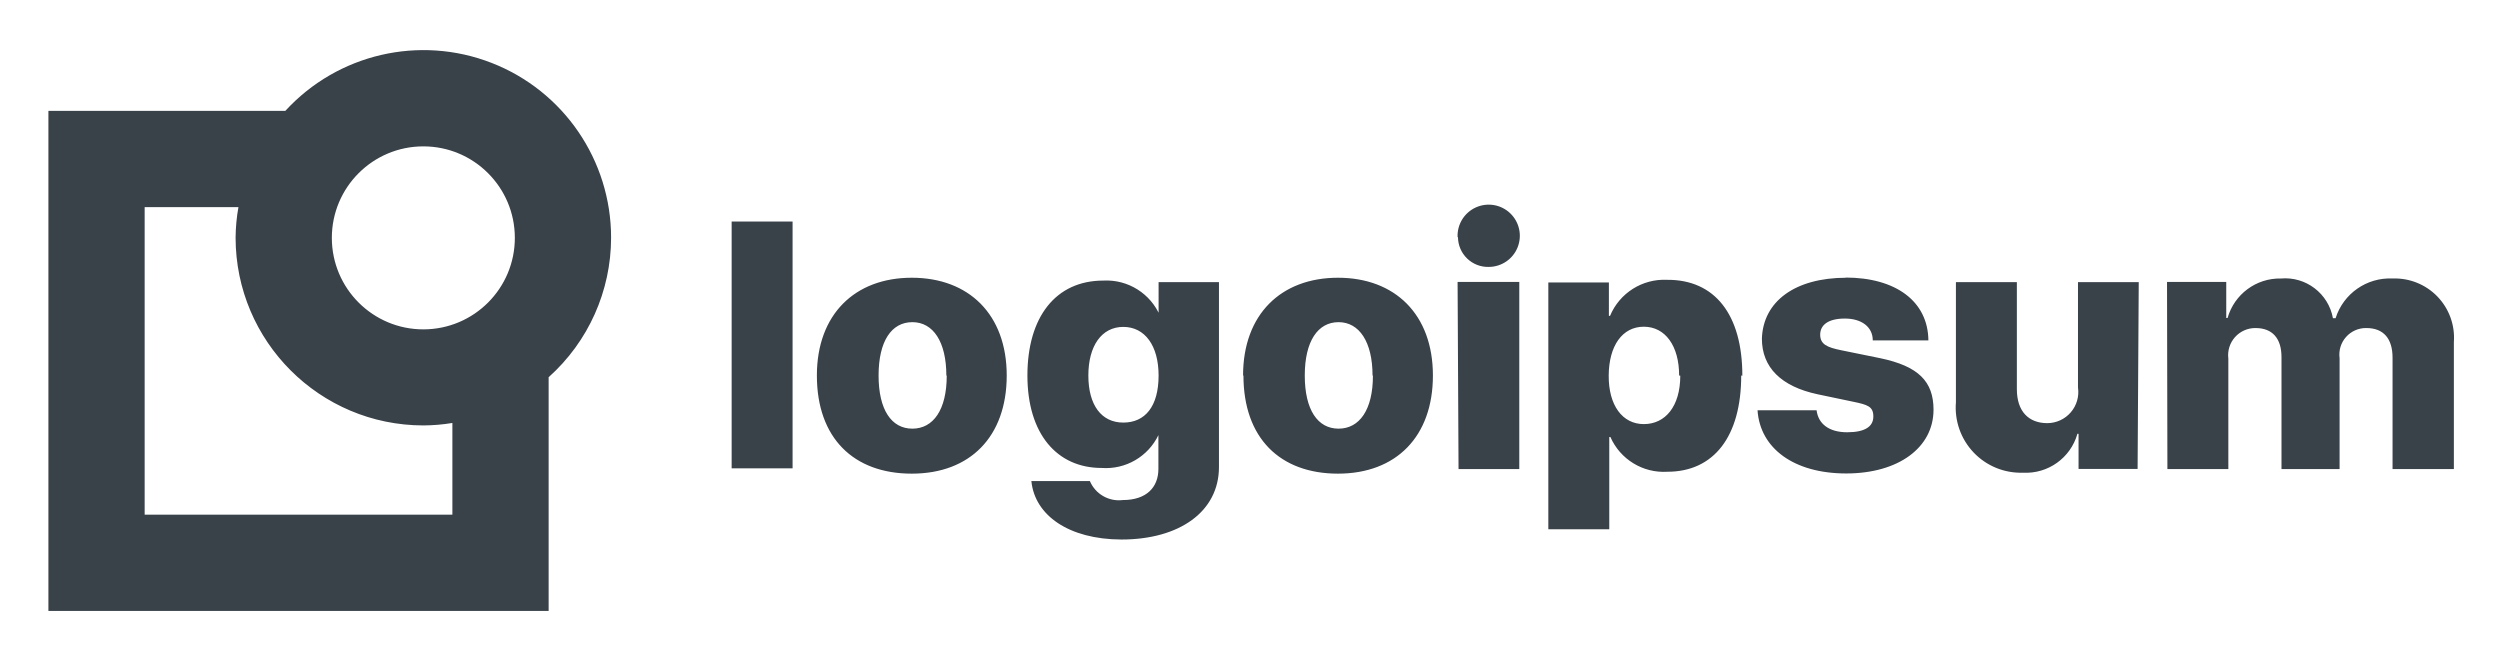
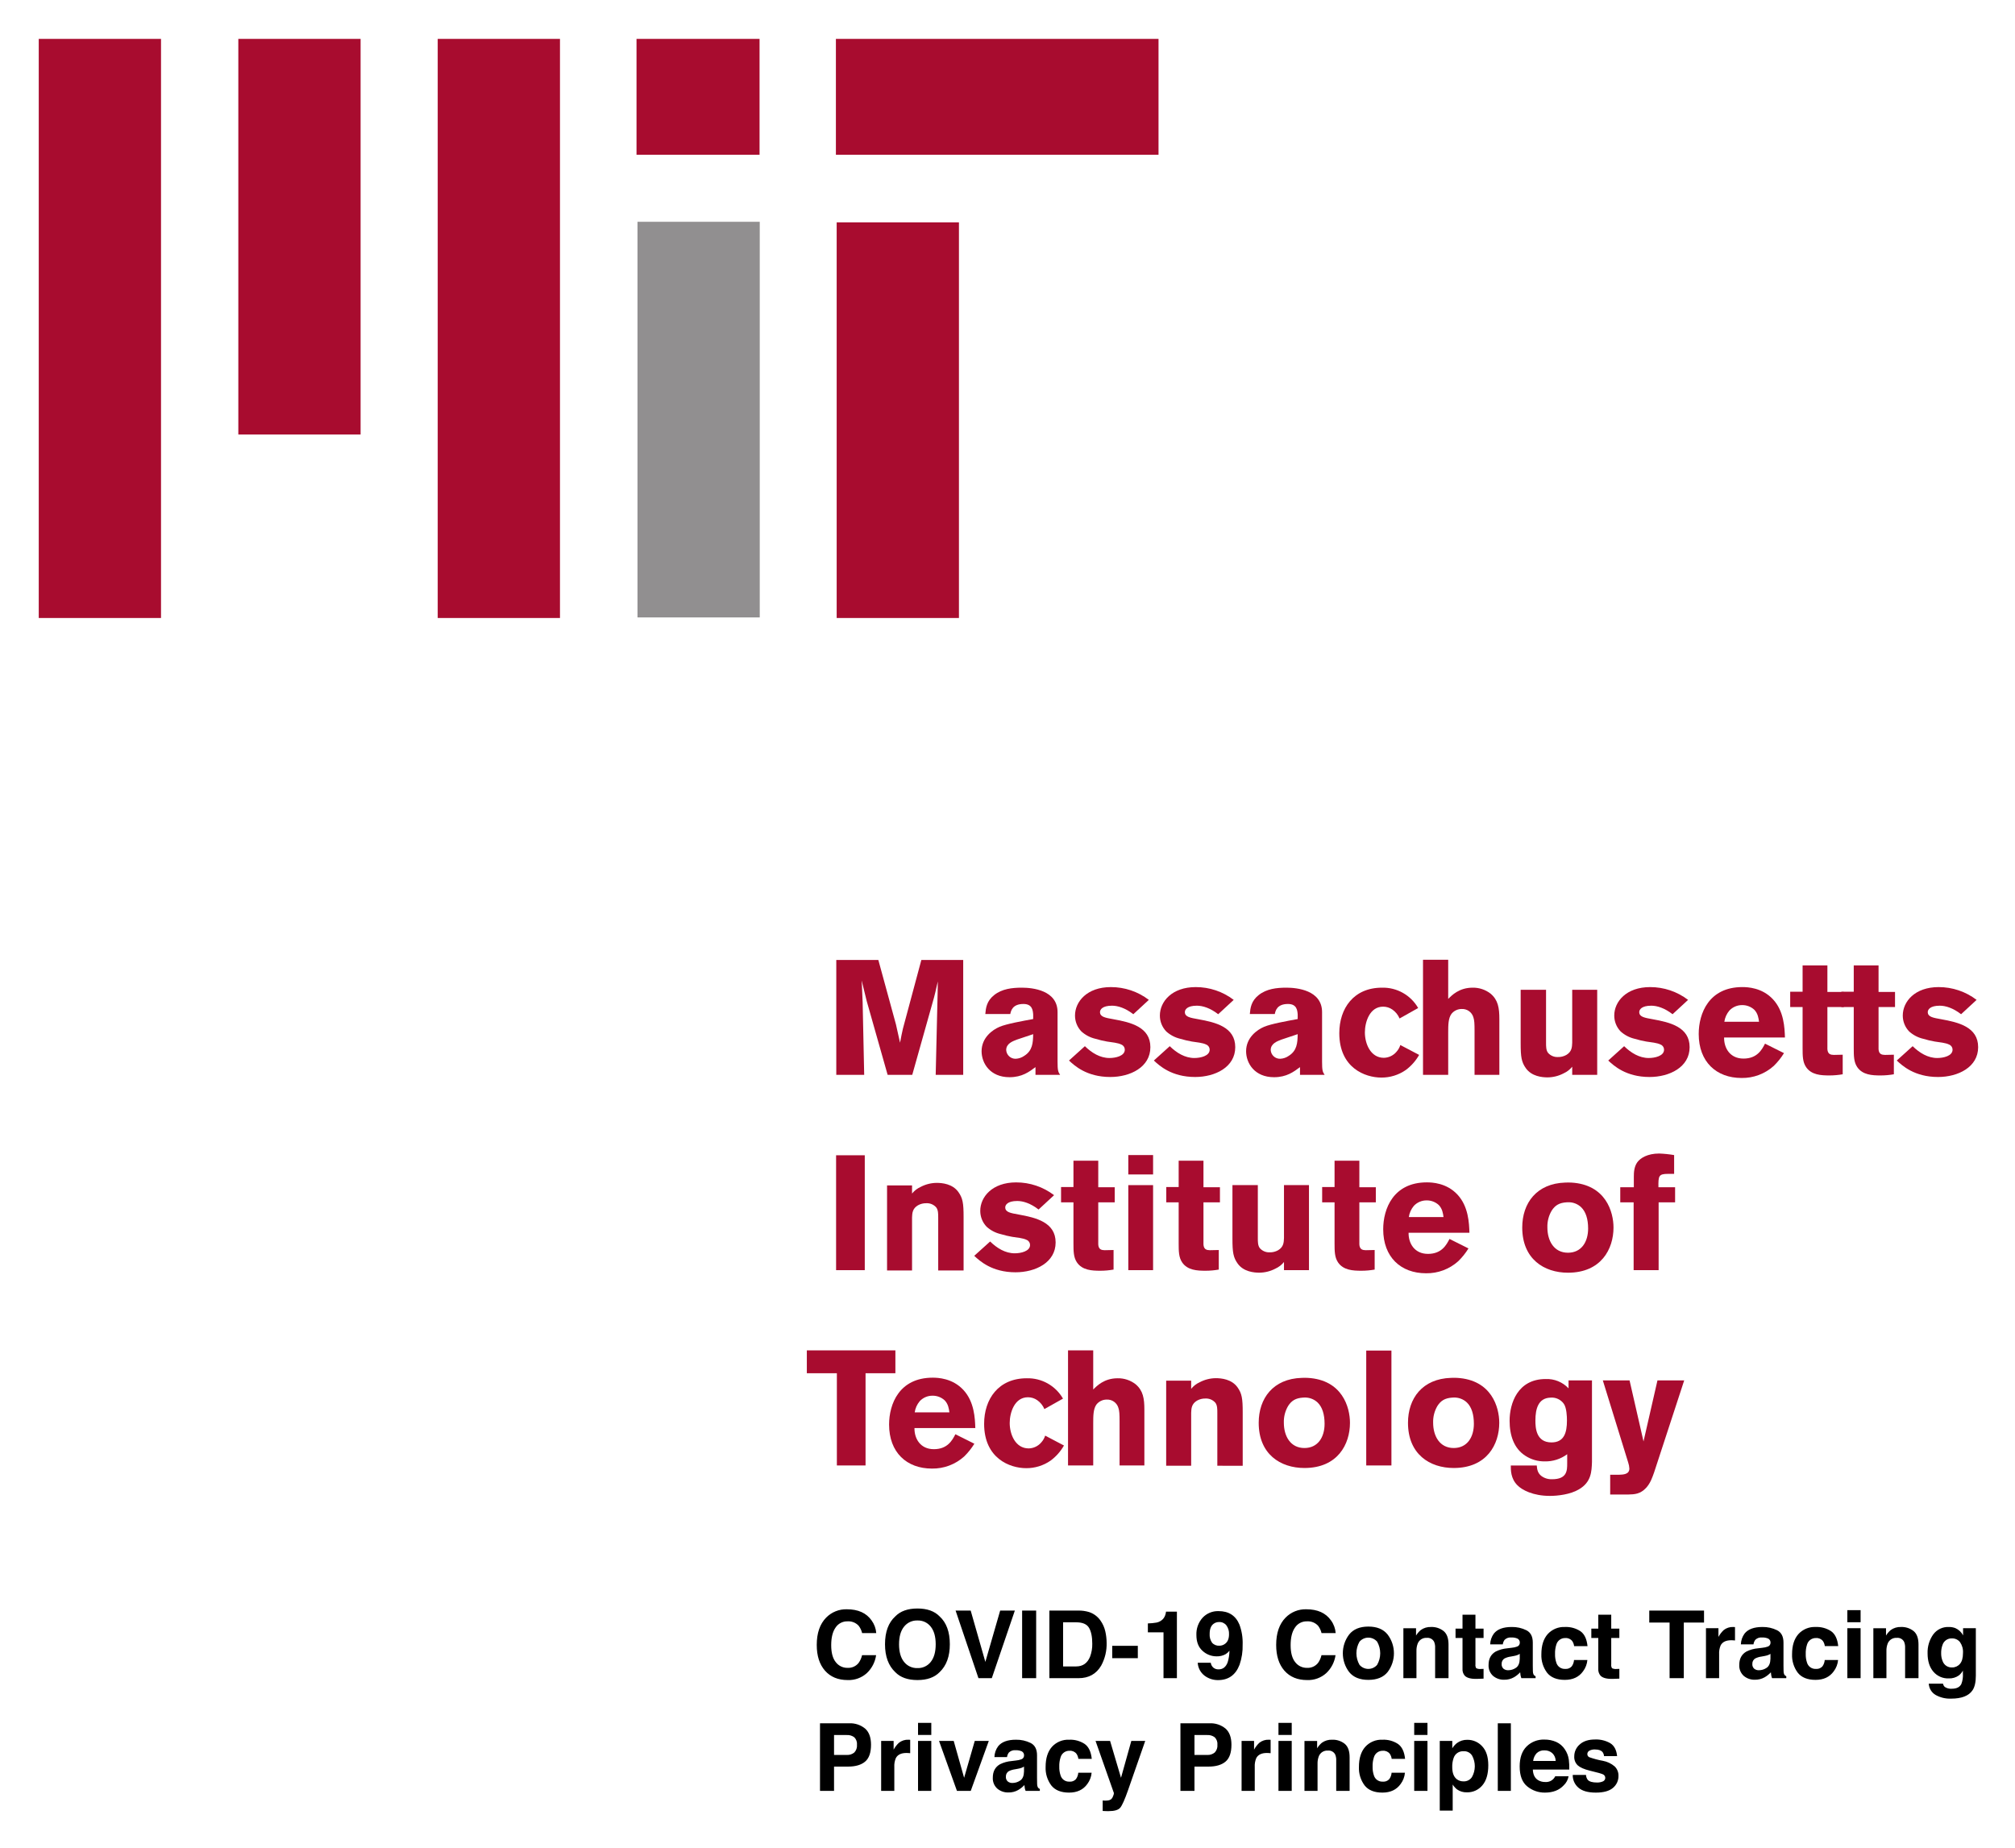
- <svg xmlns="http://www.w3.org/2000/svg" role="img" viewBox="22.97 32.59 131.69 34.69">
-   <path fill="#394149" d="M61.51 44.26h3.21v13h-3.21zM66 52.37c0-3.22 2-5.15 5-5.15s5 1.93 5 5.15-1.93 5.17-5 5.17-5-1.88-5-5.17zm6.82 0c0-1.77-.69-2.81-1.79-2.81s-1.78 1-1.78 2.81.68 2.8 1.78 2.8 1.81-.99 1.81-2.79zm4.46 5.56h3.1a1.66 1.66 0 0 0 1.74 1c1.23 0 1.87-.66 1.87-1.64v-1.8H84a3.07 3.07 0 0 1-3 1.75c-2.35 0-3.91-1.79-3.91-4.87s1.49-5 4-5a3.07 3.07 0 0 1 3 1.89H84v-1.81h3.18v9.74c0 2.35-2.08 3.82-5.14 3.82-2.78-.01-4.56-1.28-4.74-3.07zM84 52.37c0-1.57-.72-2.56-1.86-2.56s-1.84 1-1.84 2.56.69 2.48 1.84 2.48S84 54 84 52.37zm4.45 0c0-3.22 2-5.15 5-5.15s5 1.93 5 5.15-1.94 5.17-5 5.17-4.98-1.88-4.98-5.17zm6.82 0c0-1.77-.7-2.81-1.79-2.81s-1.78 1-1.78 2.81.68 2.8 1.78 2.8 1.81-.99 1.81-2.79zm4.48-7.29a1.64 1.64 0 1 1 1.64 1.57 1.58 1.58 0 0 1-1.62-1.56zm0 2.36H103v9.86h-3.2zm14.94 4.93c0 3.21-1.44 5.07-3.89 5.07a3.07 3.07 0 0 1-3-1.83h-.06v4.86h-3.21v-13h3.19v1.76h.06a3.09 3.09 0 0 1 3-1.9c2.52-.02 3.97 1.83 3.97 5.05zm-3.27 0c0-1.56-.73-2.57-1.86-2.57s-1.84 1-1.85 2.57.72 2.56 1.85 2.56 1.92-.93 1.92-2.55zm8.75-5.16c2.69 0 4.36 1.27 4.38 3.31h-2.93c0-.71-.59-1.15-1.47-1.15s-1.3.34-1.3.85.37.67 1.11.82l2.06.42c2 .42 2.8 1.22 2.8 2.71 0 2-1.85 3.36-4.6 3.36s-4.54-1.32-4.67-3.33h3.11c.09.73.67 1.16 1.61 1.16s1.38-.3 1.38-.83-.3-.62-1.07-.78l-1.86-.39c-1.93-.41-2.94-1.42-2.94-2.93.06-1.96 1.74-3.21 4.45-3.21zm15.4 10.08h-3.11v-1.85h-.06a2.82 2.82 0 0 1-2.87 2.05 3.43 3.43 0 0 1-3.53-3.71v-6.33h3.21v5.64c0 1.16.61 1.79 1.61 1.79a1.64 1.64 0 0 0 1.61-1.88v-5.55h3.2zm1.55-9.85h3.12v1.9h.07a2.86 2.86 0 0 1 2.81-2.08 2.56 2.56 0 0 1 2.74 2.09h.14a3 3 0 0 1 3-2.09 3.12 3.12 0 0 1 3.23 3.35v6.69H149v-5.87c0-1-.47-1.56-1.38-1.56a1.4 1.4 0 0 0-1.41 1.59v5.84h-3.06v-5.9c0-1-.49-1.53-1.37-1.53a1.43 1.43 0 0 0-1.43 1.61v5.82h-3.21zm-81.96-2.33A9.88 9.88 0 0 0 38 38.43H25.52v26.34h26.35V52.46a9.87 9.87 0 0 0 3.29-7.35zm-5.07 0a4.82 4.82 0 1 1-4.82-4.81 4.82 4.82 0 0 1 4.82 4.81zM46.8 59.7H30.59V43.5h4.94a9.55 9.55 0 0 0-.15 1.61A9.9 9.9 0 0 0 45.27 55a9.67 9.67 0 0 0 1.53-.13z" />
+ <svg xmlns="http://www.w3.org/2000/svg" role="img" viewBox="-20.42 -20.42 1061.84 973.84">
+   <defs>
+     <style>.cls-1{fill:#a80c2f}</style>
+   </defs>
+   <g id="g3072">
+     <path id="path2882" d="M0 .074v305.201h64.43V.074z" class="cls-1" />
+     <path id="path2888" d="M105.171.074v208.505h64.43V.074z" class="cls-1" />
+     <g id="use2886">
+       <path id="path2882-2" d="M210.241.074v305.201h64.43V.074z" class="cls-1" data-name="path2882" />
+     </g>
+     <path id="path2982" d="M315.003.074v61.061h64.839V.074z" class="cls-1" />
+     <path id="path2486" fill="#918f90" d="M315.514 96.464v208.505h64.43V96.464z" />
+     <path id="path2416" d="M420.073.074v61.061h170.01V.074z" class="cls-1" />
+     <g id="use2984">
+       <path id="path2888-2" d="M420.481 96.77v208.505h64.43V96.77z" class="cls-1" data-name="path2888" />
+     </g>
+   </g>
+   <g id="g3036">
+     <path id="M" d="M420.277 485.495v60.55h14.704l-.817-38.188c-.257-5.755-.253-6.735-.511-11.538l2.655 10.823 11.028 38.903h12.968l11.436-40.639c.686-2.577.76-3.006 1.532-6.433l.511-2.144-.102 6.024-1.021 43.192h14.499v-60.55h-22.055l-9.7 36.146c-.686 2.83-.674 3.251-1.532 7.454l-2.144-9.598-9.292-34.002h-22.157z" class="cls-1" />
+     <path id="a" d="M518.094 500.094c-5.228 0-10.477.62-14.594 3.875-4.031 3.178-4.43 6.912-4.688 10h13.156c.347-1.63 1.101-5.281 6.938-5.281 4.717 0 4.949 3.442 5.125 5.5v2.437c-5.575 1.029-14.085 2.546-17.687 4.094-3.692 1.54-9.5 5.67-9.5 12.875 0 6.261 4.422 13.688 14.719 13.687 6.6 0 10.347-2.821 13.688-5.313v4.062h12.969C537.189 544.487 536.875 543.799 536.875 539v-26.031c0-11.575-13.288-12.875-18.781-12.875zm5.937 24.5c-.086 4.632-.345 8.693-4.719 11.438a8.433 8.433 0 0 1-4.469 1.531 4.883 4.883 0 0 1-5.031-4.594c0-3.431 3.399-4.638 5.625-5.5l8.594-2.875z" class="cls-1" />
+     <path id="s" d="M564.964 499.79c-12.523 0-18.89 7.63-18.89 15.01a12.027 12.027 0 0 0 3.37 8.373 16.78 16.78 0 0 0 7.454 3.88 51.492 51.492 0 0 0 6.024 1.43c2.577.429 5.685.609 7.658 1.634a2.866 2.866 0 0 1 1.736 2.655c0 3.345-4.889 4.391-8.067 4.391-4.971 0-9.369-2.712-12.968-6.229l-8.373 7.556c2.83 2.659 9.312 8.679 21.749 8.679 10.554 0 21.136-5.179 21.136-15.725 0-10.644-10.395-13.074-19.401-14.704-4.284-.772-7.148-1.201-7.148-3.778 0-1.287 1.184-3.37 6.331-3.37 3.088 0 7.025 1.229 11.232 4.493l8.169-7.556a32.835 32.835 0 0 0-20.013-6.739z" class="cls-1" />
+     <g id="s2">
+       <path id="s-2" d="M609.687 499.79c-12.523 0-18.89 7.63-18.89 15.01a12.027 12.027 0 0 0 3.37 8.373 16.78 16.78 0 0 0 7.454 3.88 51.492 51.492 0 0 0 6.024 1.43c2.577.429 5.685.609 7.658 1.634a2.866 2.866 0 0 1 1.736 2.655c0 3.345-4.889 4.391-8.067 4.391-4.971 0-9.369-2.712-12.968-6.229l-8.373 7.556c2.83 2.659 9.312 8.679 21.749 8.679 10.554 0 21.136-5.179 21.136-15.725 0-10.644-10.395-13.074-19.401-14.704-4.284-.772-7.148-1.201-7.148-3.778 0-1.287 1.184-3.37 6.331-3.37 3.088 0 7.025 1.229 11.232 4.493l8.169-7.556a32.835 32.835 0 0 0-20.013-6.739z" class="cls-1" data-name="s" />
+     </g>
+     <g id="a2">
+       <path id="a-2" d="M657.484 500.094c-5.228 0-10.477.62-14.594 3.875-4.031 3.178-4.43 6.912-4.688 10h13.156c.347-1.63 1.101-5.281 6.938-5.281 4.717 0 4.949 3.442 5.125 5.5v2.437c-5.575 1.029-14.085 2.546-17.687 4.094-3.692 1.54-9.5 5.67-9.5 12.875 0 6.261 4.422 13.688 14.719 13.687 6.6 0 10.347-2.821 13.688-5.313v4.062h12.969c-1.029-1.544-1.344-2.232-1.344-7.031v-26.031c0-11.575-13.288-12.875-18.781-12.875zm5.937 24.5c-.086 4.632-.345 8.693-4.719 11.438a8.433 8.433 0 0 1-4.469 1.531 4.883 4.883 0 0 1-5.031-4.594c0-3.431 3.399-4.638 5.625-5.5l8.594-2.875z" class="cls-1" data-name="a" />
+     </g>
+     <path id="c" d="M707.813 500.097c-14.924 0-22.464 10.958-22.464 23.995 0 18.269 13.58 23.383 22.157 23.383a22.245 22.245 0 0 0 12.866-3.982 25.574 25.574 0 0 0 7.045-7.964l-9.904-5.208a9.525 9.525 0 0 1-2.042 3.574 8.921 8.921 0 0 1-6.637 3.165c-7.033 0-10.007-7.458-10.007-13.376 0-5.399 2.479-13.58 9.598-13.58a8.497 8.497 0 0 1 4.901 1.532 10.811 10.811 0 0 1 3.778 4.697l9.802-5.514a21.366 21.366 0 0 0-19.094-10.721z" class="cls-1" />
+     <path id="h" d="M729.46 485.393v60.652h13.274V523.786c0-3.86.016-7.593 1.736-9.904a6.841 6.841 0 0 1 5.412-2.553 6.084 6.084 0 0 1 6.126 4.391c.515 1.544.613 3.341.613 6.943v23.383h13.07v-29.407c0-5.837-.649-10.031-4.595-13.376a14.909 14.909 0 0 0-9.496-3.165c-7.115 0-10.979 4.039-12.866 5.922v-20.626z" class="cls-1" />
+     <path id="u" d="M780.923 501.22v28.182c0 7.286.441 9.921 2.757 13.172 3.088 4.293 8.52 4.799 11.436 4.799a18.516 18.516 0 0 0 8.475-2.144 12.272 12.272 0 0 0 4.493-3.472v4.289h13.172V501.22h-13.172v27.876c-.086 2.397-.229 4.717-3.063 6.433a8.662 8.662 0 0 1-4.493 1.123 6.483 6.483 0 0 1-5.208-2.246c-1.025-1.372-1.021-3.333-1.021-5.31V501.22z" class="cls-1" />
+     <g id="s3">
+       <path id="s-3" d="M849.131 499.791c-12.523 0-18.89 7.63-18.89 15.01a12.027 12.027 0 0 0 3.37 8.373 16.781 16.781 0 0 0 7.454 3.88 51.491 51.491 0 0 0 6.024 1.43c2.577.429 5.685.609 7.658 1.634a2.866 2.866 0 0 1 1.736 2.655c0 3.345-4.889 4.391-8.067 4.391-4.971 0-9.369-2.712-12.968-6.229l-8.373 7.556c2.83 2.659 9.312 8.679 21.749 8.679 10.554 0 21.136-5.179 21.136-15.725 0-10.644-10.395-13.074-19.401-14.704-4.284-.772-7.148-1.201-7.148-3.778 0-1.287 1.184-3.37 6.331-3.37 3.088 0 7.025 1.229 11.232 4.493l8.169-7.556a32.835 32.835 0 0 0-20.013-6.739z" class="cls-1" data-name="s" />
+     </g>
+     <path id="e" d="M897.75 499.781c-17.669 0-23 13.912-23 24.719 0 14.667 9.268 23.188 22.562 23.188a24.78 24.78 0 0 0 16.969-6.344 35.296 35.296 0 0 0 5.406-6.75l-10-5c-1.63 3.174-4.139 7.875-11.344 7.875-7.115 0-10.309-5.55-10.219-11.125h32.063c-.167-5.056-.476-13.868-6.312-20.125-5.747-6.18-13.462-6.438-16.125-6.438zm-.125 9.5a9.293 9.293 0 0 1 6.438 2.469c1.883 1.973 2.211 4.421 2.469 6.312h-18.281a11.646 11.646 0 0 1 2.656-5.906 9.106 9.106 0 0 1 6.719-2.875z" class="cls-1" />
+     <path id="t" d="M929.49 488.354v13.887h-6.535v8.067h6.535V531.852c0 4.28.041 7.45 1.838 10.109 2.83 4.121 7.809 4.391 12.355 4.391a41.155 41.155 0 0 0 6.943-.613v-10.313l-4.697.102c-3.508 0-3.451-2.259-3.37-5.003v-20.217h8.679v-7.964h-8.679v-13.989h-13.07z" class="cls-1" />
+     <g id="t2">
+       <path id="t-2" d="M956.447 488.354V502.241h-6.535v8.067h6.535v21.545c0 4.28.041 7.45 1.838 10.109 2.83 4.121 7.809 4.391 12.355 4.391a41.154 41.154 0 0 0 6.943-.613v-10.313l-4.697.102c-3.508 0-3.451-2.259-3.37-5.003V510.307h8.679v-7.964h-8.679v-13.989H956.447z" class="cls-1" data-name="t" />
+     </g>
+     <g id="s4">
+       <path id="s-4" d="M1001.17 499.79c-12.523 0-18.89 7.63-18.89 15.01a12.027 12.027 0 0 0 3.37 8.373 16.78 16.78 0 0 0 7.454 3.88 51.491 51.491 0 0 0 6.024 1.43c2.577.429 5.685.609 7.658 1.634a2.866 2.866 0 0 1 1.736 2.655c0 3.345-4.889 4.391-8.067 4.391-4.971 0-9.369-2.712-12.968-6.229l-8.373 7.556c2.83 2.659 9.312 8.679 21.749 8.679 10.554 0 21.136-5.179 21.136-15.725 0-10.644-10.395-13.074-19.401-14.704-4.284-.772-7.148-1.201-7.148-3.778 0-1.287 1.184-3.37 6.331-3.37 3.088 0 7.025 1.229 11.232 4.493l8.169-7.556a32.835 32.835 0 0 0-20.013-6.739z" class="cls-1" data-name="s" />
+     </g>
+     <path id="I" d="M420.175 588.42v60.55h15.112v-60.55z" class="cls-1" />
+     <g id="n">
+       <path id="u-2" d="M487.362 649.123v-28.182c0-7.286-.441-9.921-2.757-13.172-3.088-4.293-8.52-4.799-11.436-4.799a18.516 18.516 0 0 0-8.475 2.144 12.272 12.272 0 0 0-4.493 3.472v-4.289h-13.172v44.825h13.172v-27.875c.086-2.397.229-4.717 3.063-6.433a8.662 8.662 0 0 1 4.493-1.123 6.483 6.483 0 0 1 5.208 2.246c1.025 1.372 1.021 3.333 1.021 5.31v27.876z" class="cls-1" data-name="u" />
+     </g>
+     <g id="s5">
+       <path id="s-5" d="M515.033 602.715c-12.523 0-18.89 7.63-18.89 15.01a12.027 12.027 0 0 0 3.37 8.373 16.781 16.781 0 0 0 7.454 3.88 51.491 51.491 0 0 0 6.024 1.43c2.577.429 5.685.609 7.658 1.634a2.866 2.866 0 0 1 1.736 2.655c0 3.345-4.889 4.391-8.067 4.391-4.971 0-9.369-2.712-12.968-6.229l-8.373 7.556c2.83 2.659 9.312 8.679 21.749 8.679 10.554 0 21.136-5.179 21.136-15.725 0-10.644-10.395-13.074-19.401-14.704-4.284-.772-7.148-1.201-7.148-3.778 0-1.287 1.184-3.37 6.331-3.37 3.088 0 7.025 1.229 11.232 4.493l8.169-7.556a32.835 32.835 0 0 0-20.013-6.739z" class="cls-1" data-name="s" />
+     </g>
+     <g id="t3">
+       <path id="t-3" d="M545.257 591.279V605.166h-6.535v8.067h6.535v21.545c0 4.28.041 7.45 1.838 10.109 2.83 4.121 7.809 4.391 12.355 4.391a41.155 41.155 0 0 0 6.943-.613v-10.313l-4.697.102c-3.508 0-3.451-2.259-3.37-5.003v-20.217h8.679v-7.964h-8.679v-13.989h-13.07z" class="cls-1" data-name="t" />
+     </g>
+     <path id="i-2" d="M574.156 588.312v10.219h13.062v-10.219zm0 15.844v44.812h13.062v-44.812z" class="cls-1" data-name="i" />
+     <g id="t4">
+       <path id="t-4" d="M600.702 591.279V605.166h-6.535v8.067h6.535v21.545c0 4.28.041 7.45 1.838 10.109 2.83 4.121 7.809 4.391 12.355 4.391a41.155 41.155 0 0 0 6.943-.613v-10.313l-4.697.102c-3.508 0-3.451-2.259-3.37-5.003v-20.217h8.679v-7.964h-8.679v-13.989H600.702z" class="cls-1" data-name="t" />
+     </g>
+     <g id="u2">
+       <path id="u-3" d="M629.037 604.145v28.182c0 7.286.441 9.921 2.757 13.172 3.088 4.293 8.52 4.799 11.436 4.799a18.516 18.516 0 0 0 8.475-2.144 12.272 12.272 0 0 0 4.493-3.472v4.288h13.172v-44.825h-13.172v27.876c-.086 2.397-.229 4.717-3.063 6.433a8.662 8.662 0 0 1-4.493 1.123 6.483 6.483 0 0 1-5.208-2.246c-1.025-1.372-1.021-3.333-1.021-5.31v-27.876z" class="cls-1" data-name="u" />
+     </g>
+     <g id="t5">
+       <path id="t-5" d="M682.848 591.279V605.166H676.313v8.067h6.535v21.545c0 4.28.041 7.45 1.838 10.109 2.83 4.121 7.809 4.391 12.355 4.391a41.155 41.155 0 0 0 6.943-.613v-10.313l-4.697.102c-3.508 0-3.451-2.259-3.37-5.003v-20.217h8.679v-7.964h-8.679v-13.989h-13.07z" class="cls-1" data-name="t" />
+     </g>
+     <g id="e2">
+       <path id="e-2" d="M731.484 602.703c-17.669 0-23 13.912-23 24.719 0 14.667 9.268 23.188 22.563 23.188a24.78 24.78 0 0 0 16.969-6.344 35.296 35.296 0 0 0 5.406-6.75l-10-5c-1.63 3.174-4.139 7.875-11.344 7.875-7.115 0-10.309-5.55-10.219-11.125h32.063c-.167-5.056-.476-13.868-6.312-20.125-5.747-6.18-13.462-6.438-16.125-6.438zm-.125 9.5a9.293 9.293 0 0 1 6.438 2.469c1.883 1.973 2.211 4.421 2.469 6.312h-18.281a11.646 11.646 0 0 1 2.656-5.906 9.106 9.106 0 0 1 6.719-2.875z" class="cls-1" data-name="e" />
+     </g>
+     <path id="o" d="M805.969 602.781c-.532.003-1.06.015-1.562.031-15.089.47-22.656 10.822-22.656 23.688 0 16.554 11.485 23.813 24.094 23.812 17.497 0 24-12.491 24-23.812 0-8.152-4.012-22.658-22.281-23.688-.536-.03-1.062-.035-1.594-.031zm-.188 10.406a9.592 9.592 0 0 1 7 2.594c2.487 2.402 3.688 6.275 3.688 11.25 0 7.029-3.51 12.75-10.625 12.75-7.376 0-10.844-6.26-10.844-13.375a16.381 16.381 0 0 1 2.25-8.781c1.805-2.83 4.011-4.149 7.781-4.406.236-.021.478-.024.75-.031z" class="cls-1" />
+     <path id="f" d="M853.93 587.501c-6.176 0-9.909 2.369-11.538 4.595-1.715 2.397-1.838 5.428-1.838 7.658v5.514h-7.148v7.964h7.045v35.738h13.172v-35.738h8.679v-7.964h-8.781c-.09-6.004.135-7.045 5.105-7.045h3.165v-9.904a59.564 59.564 0 0 0-7.862-.817z" class="cls-1" />
+     <path id="T-6" d="M404.757 691.243V703.292h15.827v48.603h15.112V703.292h15.725v-12.049z" class="cls-1" data-name="T" />
+     <g id="e5">
+       <path id="e-3" d="M471.102 705.632c-17.669 0-23 13.912-23 24.719 0 14.667 9.268 23.188 22.562 23.188a24.78 24.78 0 0 0 16.969-6.344 35.296 35.296 0 0 0 5.406-6.75l-10-5c-1.63 3.174-4.139 7.875-11.344 7.875-7.115 0-10.309-5.55-10.219-11.125h32.063c-.167-5.056-.476-13.868-6.312-20.125-5.747-6.18-13.462-6.438-16.125-6.438zm-.125 9.5a9.293 9.293 0 0 1 6.438 2.469c1.883 1.973 2.211 4.421 2.469 6.312h-18.281a11.646 11.646 0 0 1 2.656-5.906 9.106 9.106 0 0 1 6.719-2.875z" class="cls-1" data-name="e" />
+     </g>
+     <g id="c2">
+       <path id="c-2" d="M520.649 705.947c-14.924 0-22.464 10.958-22.464 23.995 0 18.269 13.58 23.383 22.157 23.383a22.244 22.244 0 0 0 12.866-3.982 25.573 25.573 0 0 0 7.045-7.964l-9.904-5.208a9.525 9.525 0 0 1-2.042 3.574 8.921 8.921 0 0 1-6.637 3.165c-7.033 0-10.007-7.458-10.007-13.376 0-5.399 2.479-13.58 9.598-13.58a8.497 8.497 0 0 1 4.901 1.532 10.811 10.811 0 0 1 3.778 4.697l9.802-5.514a21.366 21.366 0 0 0-19.094-10.721z" class="cls-1" data-name="c" />
+     </g>
+     <g id="h2">
+       <path id="h-2" d="M542.398 691.243v60.652h13.274v-22.26c0-3.86.016-7.593 1.736-9.904a6.841 6.841 0 0 1 5.412-2.553 6.084 6.084 0 0 1 6.126 4.391c.515 1.544.613 3.341.613 6.943v23.383h13.07v-29.407c0-5.837-.649-10.031-4.595-13.376a14.909 14.909 0 0 0-9.496-3.165c-7.115 0-10.979 4.039-12.866 5.922v-20.626z" class="cls-1" data-name="h" />
+     </g>
+     <g id="n2">
+       <path id="u-4" d="M634.449 752.048v-28.182c0-7.286-.441-9.921-2.757-13.172-3.088-4.293-8.52-4.799-11.436-4.799a18.516 18.516 0 0 0-8.475 2.144 12.272 12.272 0 0 0-4.493 3.472v-4.289H594.116v44.825h13.172v-27.876c.086-2.397.229-4.717 3.063-6.433a8.662 8.662 0 0 1 4.493-1.123 6.483 6.483 0 0 1 5.208 2.246c1.025 1.372 1.021 3.333 1.021 5.31v27.876z" class="cls-1" data-name="u" />
+     </g>
+     <g id="o2">
+       <path id="o-2" d="M667.094 705.703c-.532.003-1.06.015-1.562.031-15.089.47-22.656 10.822-22.656 23.688 0 16.554 11.485 23.813 24.094 23.812 17.497 0 24-12.491 24-23.812 0-8.152-4.012-22.658-22.281-23.688-.536-.03-1.062-.035-1.594-.031zm-.188 10.406a9.592 9.592 0 0 1 7 2.594c2.487 2.402 3.688 6.275 3.688 11.25 0 7.029-3.51 12.75-10.625 12.75-7.376 0-10.844-6.26-10.844-13.375a16.381 16.381 0 0 1 2.25-8.781c1.805-2.83 4.011-4.149 7.781-4.406.236-.021.478-.024.75-.031z" class="cls-1" data-name="o" />
+     </g>
+     <path id="l" d="M699.543 691.345v60.55h13.274v-60.55z" class="cls-1" />
+     <g id="o3">
+       <path id="o-3" d="M745.765 705.7c-.532.003-1.06.015-1.562.031-15.089.47-22.656 10.822-22.656 23.688 0 16.554 11.485 23.813 24.094 23.812 17.497 0 24-12.491 24-23.812 0-8.152-4.012-22.658-22.281-23.688-.536-.03-1.062-.035-1.594-.031zm-.188 10.406a9.592 9.592 0 0 1 7 2.594c2.487 2.402 3.688 6.275 3.688 11.25 0 7.029-3.51 12.75-10.625 12.75-7.376 0-10.844-6.26-10.844-13.375a16.381 16.381 0 0 1 2.25-8.781c1.805-2.83 4.011-4.149 7.781-4.406.236-.021.478-.024.75-.031z" class="cls-1" data-name="o" />
+     </g>
+     <path id="g" d="M794.094 706.344c-14.838 0-19 12.959-19 21.969 0 7.719 2.273 14.609 8.281 18.469a18.283 18.283 0 0 0 10.219 2.969 19.023 19.023 0 0 0 11.844-3.781v4.812c0 3.692.009 8.375-7.969 8.375a9.029 9.029 0 0 1-4.188-.844c-3.521-1.634-3.703-4.429-3.875-6.406h-13.688c0 2.402-.052 6.89 3.469 10.406 2.398 2.491 8.232 5.625 17.156 5.625 4.027 0 10.767-.728 15.312-3.469 6.519-3.778 6.672-9.517 6.844-14.406v-43h-12.344v4.188a15.701 15.701 0 0 0-12.062-4.906zm2.438 9.812a7.781 7.781 0 0 1 7.156 3.281c1.458 2.148 1.625 6.637 1.625 8.781 0 6.347-1.466 11.531-8.156 11.531-8.148 0-8.469-7.753-8.469-11.531 0-6.347 1.587-11.797 7.844-12.062z" class="cls-1" />
+     <path id="y" d="M824.217 707.069l13.376 43.294a11.961 11.961 0 0 1 .613 3.165c0 3.169-3.37 3.178-5.514 3.267h-4.595v10.415h9.496c3.427-.086 6.408-.225 9.496-3.574 2.226-2.487 3.149-5.252 4.186-8.169l15.827-48.399h-14.091l-7.352 32.164-7.352-32.164z" class="cls-1" />
+   </g>
+   <path d="M414.931 832.091a14.668 14.668 0 0 1 10.954-4.4q8.896 0 13.01 5.898a12.857 12.857 0 0 1 2.439 6.648h-7.446a10.15 10.15 0 0 0-1.823-3.868 7.34 7.34 0 0 0-5.896-2.32 7.266 7.266 0 0 0-6.276 3.275q-2.297 3.275-2.297 9.271 0 5.996 2.424 8.98a7.593 7.593 0 0 0 6.16 2.985 6.978 6.978 0 0 0 5.841-2.562 11.239 11.239 0 0 0 1.844-4.134h7.397a16.052 16.052 0 0 1-4.891 9.477 14.233 14.233 0 0 1-10.08 3.65q-7.605 0-11.958-4.932-4.353-4.956-4.353-13.586 0-9.331 4.951-14.383zm59.787 28.742q-4.037 4.159-11.676 4.158-7.639 0-11.676-4.158-5.416-5.101-5.415-14.697 0-9.791 5.415-14.698 4.037-4.157 11.676-4.158 7.638 0 11.676 4.158 5.391 4.907 5.391 14.698 0 9.596-5.391 14.697zm-4.653-5.415q2.598-3.264 2.599-9.282 0-5.996-2.599-9.271a8.493 8.493 0 0 0-7.022-3.275 8.606 8.606 0 0 0-7.059 3.264q-2.635 3.264-2.635 9.283 0 6.019 2.635 9.282a8.606 8.606 0 0 0 7.059 3.264 8.505 8.505 0 0 0 7.022-3.264zm36.575-27.051h7.736L502.228 864h-7.034l-12.05-35.633h7.953L498.832 855.418zM525.604 864H518.207v-35.633h7.397zm27.842-34.859a11.777 11.777 0 0 1 6.072 4.521 15.853 15.853 0 0 1 2.54 5.753 27.572 27.572 0 0 1 .678 5.898 23.679 23.679 0 0 1-2.854 12.039Q556.01 864 547.93 864h-15.362v-35.633h15.362a18.8 18.8 0 0 1 5.517.773zm-13.651 5.415v23.256h6.877q5.278 0 7.359-5.197a18.301 18.301 0 0 0 1.139-6.793q0-5.439-1.707-8.353-1.707-2.912-6.791-2.913zm25.89 12.378h13.489V853.46h-13.489zm18.783-7.107v-4.689a30.383 30.383 0 0 0 4.558-.436 6.427 6.427 0 0 0 3.376-1.837 6.048 6.048 0 0 0 1.35-2.515 5.786 5.786 0 0 0 .266-1.402h5.753V864h-7.059v-24.174zm28.827-7.676a11.017 11.017 0 0 1 8.449-3.493q8.001 0 10.975 7.083a27.587 27.587 0 0 1 1.692 10.564A30.075 30.075 0 0 1 632.792 856.917q-3.095 8.099-11.362 8.099a11.59 11.59 0 0 1-7.083-2.333 9.195 9.195 0 0 1-3.602-6.805h6.865a4.142 4.142 0 0 0 1.306 2.514 4.042 4.042 0 0 0 2.828.967q3.409 0 4.786-3.771a22.03 22.03 0 0 0 .943-6.068 7.454 7.454 0 0 1-2.007 1.813 9.107 9.107 0 0 1-4.762 1.16 10.829 10.829 0 0 1-7.422-2.889q-3.24-2.889-3.239-8.328a12.862 12.862 0 0 1 3.251-9.126zm11.592 13.912q2.345-1.499 2.345-5.197a7.345 7.345 0 0 0-1.39-4.714 4.609 4.609 0 0 0-3.808-1.74 4.728 4.728 0 0 0-3.021.991q-1.983 1.547-1.982 5.245a7.292 7.292 0 0 0 1.27 4.678 4.734 4.734 0 0 0 3.903 1.56 4.81 4.81 0 0 0 2.684-.822zm32.146-13.972a14.668 14.668 0 0 1 10.953-4.4q8.897 0 13.011 5.898a12.861 12.861 0 0 1 2.439 6.648h-7.446a10.157 10.157 0 0 0-1.823-3.868 7.34 7.34 0 0 0-5.896-2.32 7.266 7.266 0 0 0-6.276 3.275q-2.297 3.275-2.297 9.271 0 5.996 2.424 8.98a7.594 7.594 0 0 0 6.16 2.985 6.976 6.976 0 0 0 5.841-2.562 11.24 11.24 0 0 0 1.844-4.134h7.397a16.046 16.046 0 0 1-4.891 9.477 14.234 14.234 0 0 1-10.08 3.65q-7.605 0-11.958-4.932-4.352-4.956-4.353-13.586-0-9.331 4.951-14.383zm53.769 28.686q-3.337 4.118-10.129 4.118-6.794 0-10.129-4.118a16.348 16.348 0 0 1 0-19.793q3.335-4.179 10.129-4.179 6.792 0 10.129 4.179a16.348 16.348 0 0 1 0 19.793zm-5.512-3.808a12.304 12.304 0 0 0 0-12.202 6.123 6.123 0 0 0-9.295 0 12.221 12.221 0 0 0 0 12.202 6.101 6.101 0 0 0 9.295 0zm35.026-17.808q2.587 2.14 2.588 7.095V864h-7.059v-16.027a7.378 7.378 0 0 0-.552-3.191 3.878 3.878 0 0 0-3.84-2.03 4.758 4.758 0 0 0-4.775 2.974 10.274 10.274 0 0 0-.672 4.013V864h-6.89v-26.302h6.672v3.844a11.659 11.659 0 0 1 2.504-2.925 8.673 8.673 0 0 1 5.368-1.596 10.102 10.102 0 0 1 6.655 2.14zm6.287 3.639v-4.907h3.674V830.543h6.817v7.35h4.279v4.907h-4.279v13.924a3.132 3.132 0 0 0 .411 2.019 4.528 4.528 0 0 0 2.514.398c.21 0 .432-.003.665-.012q.35-.012.689-.036v5.149l-3.264.12q-4.884.17-6.672-1.691a5.04 5.04 0 0 1-1.161-3.65V842.8zm29.63 5.173a10.891 10.891 0 0 0 2.752-.605 2.072 2.072 0 0 0 1.485-1.958 2.316 2.316 0 0 0-1.14-2.236 7.198 7.198 0 0 0-3.345-.616 4.391 4.391 0 0 0-3.504 1.209 4.986 4.986 0 0 0-.98 2.417h-6.647a10.078 10.078 0 0 1 1.942-5.681q2.744-3.48 9.42-3.481a16.793 16.793 0 0 1 7.721 1.717q3.375 1.717 3.375 6.479v12.087q0 1.257.048 3.046a3.828 3.828 0 0 0 .411 1.837 2.454 2.454 0 0 0 1.016.798V864H781.293a7.681 7.681 0 0 1-.436-1.499q-.122-.7-.193-1.596a14.21 14.21 0 0 1-3.307 2.636 10 10 0 0 1-5.058 1.281 8.73 8.73 0 0 1-5.945-2.043 7.264 7.264 0 0 1-2.347-5.79q0-4.859 3.775-7.034a16.853 16.853 0 0 1 6.088-1.692zm4.213 3.215a7.599 7.599 0 0 1-1.336.665 11.355 11.355 0 0 1-1.85.472l-1.568.29a10.328 10.328 0 0 0-3.167.942 3.147 3.147 0 0 0-1.628 2.925 3.058 3.058 0 0 0 .994 2.551 3.782 3.782 0 0 0 2.418.786 7.203 7.203 0 0 0 4.161-1.306q1.901-1.305 1.976-4.763zm28.646-4.085a6.1 6.1 0 0 0-.993-2.659 4.172 4.172 0 0 0-3.61-1.596 4.753 4.753 0 0 0-4.774 3.457 14.357 14.357 0 0 0-.679 4.871 13.196 13.196 0 0 0 .679 4.653 4.608 4.608 0 0 0 4.652 3.288 4.108 4.108 0 0 0 3.441-1.306 6.486 6.486 0 0 0 1.236-3.385h7.034a11.529 11.529 0 0 1-2.274 5.947q-3.243 4.521-9.606 4.521-6.365 0-9.365-3.771a15.231 15.231 0 0 1-3-9.779q0-6.779 3.314-10.551a11.546 11.546 0 0 1 9.147-3.771 13.785 13.785 0 0 1 8.118 2.225q3.157 2.224 3.738 7.856zm9.065-4.303v-4.907h3.674V830.543h6.817v7.35h4.279v4.907h-4.279v13.924a3.132 3.132 0 0 0 .411 2.019 4.528 4.528 0 0 0 2.514.398c.21 0 .432-.003.665-.012q.35-.012.689-.036v5.149l-3.264.12q-4.884.17-6.672-1.691a5.04 5.04 0 0 1-1.161-3.65V842.8zm59.395-14.433v6.31h-10.66V864h-7.494v-29.323h-10.709v-6.31zm15.726 8.667c.088.008.286.021.592.036v7.059q-.652-.072-1.16-.097c-.338-.016-.612-.024-.821-.024q-4.159 0-5.585 2.708a10.537 10.537 0 0 0-.798 4.689V864h-6.938v-26.35h6.575v4.593a14.563 14.563 0 0 1 2.78-3.602 7.565 7.565 0 0 1 5.028-1.62c.129 0 .237.005.326.013zm15.065 10.938a10.891 10.891 0 0 0 2.752-.605 2.072 2.072 0 0 0 1.485-1.958 2.316 2.316 0 0 0-1.14-2.236 7.199 7.199 0 0 0-3.345-.616 4.392 4.392 0 0 0-3.504 1.209 4.986 4.986 0 0 0-.98 2.417h-6.647a10.078 10.078 0 0 1 1.942-5.681q2.744-3.48 9.42-3.481a16.793 16.793 0 0 1 7.721 1.717q3.375 1.717 3.375 6.479v12.087q0 1.257.048 3.046a3.828 3.828 0 0 0 .411 1.837 2.453 2.453 0 0 0 1.016.798V864h-7.494a7.681 7.681 0 0 1-.436-1.499q-.122-.7-.193-1.596a14.21 14.21 0 0 1-3.307 2.636 10 10 0 0 1-5.058 1.281 8.73 8.73 0 0 1-5.945-2.043 7.264 7.264 0 0 1-2.347-5.79q0-4.859 3.775-7.034a16.853 16.853 0 0 1 6.088-1.692zm4.213 3.215a7.599 7.599 0 0 1-1.336.665 11.355 11.355 0 0 1-1.85.472l-1.568.29a10.328 10.328 0 0 0-3.167.942 3.147 3.147 0 0 0-1.628 2.925 3.058 3.058 0 0 0 .994 2.551 3.782 3.782 0 0 0 2.418.786 7.203 7.203 0 0 0 4.161-1.306q1.901-1.305 1.976-4.763zm28.646-4.085a6.1 6.1 0 0 0-.993-2.659 4.172 4.172 0 0 0-3.61-1.596 4.753 4.753 0 0 0-4.774 3.457 14.357 14.357 0 0 0-.679 4.871 13.195 13.195 0 0 0 .679 4.653 4.608 4.608 0 0 0 4.652 3.288 4.108 4.108 0 0 0 3.441-1.306 6.486 6.486 0 0 0 1.236-3.385h7.034a11.529 11.529 0 0 1-2.274 5.947q-3.243 4.521-9.606 4.521-6.365 0-9.365-3.771a15.231 15.231 0 0 1-3-9.779q0-6.779 3.314-10.551a11.546 11.546 0 0 1 9.147-3.771 13.785 13.785 0 0 1 8.118 2.225q3.157 2.224 3.738 7.856zm18.855-12.595h-6.986v-6.357h6.986zm-6.986 3.143h6.986V864h-6.986zm34.907 1.511q2.587 2.14 2.588 7.095V864h-7.059v-16.027a7.378 7.378 0 0 0-.552-3.191 3.878 3.878 0 0 0-3.84-2.03 4.758 4.758 0 0 0-4.775 2.974 10.274 10.274 0 0 0-.672 4.013V864h-6.89v-26.302h6.672v3.844a11.659 11.659 0 0 1 2.504-2.925 8.673 8.673 0 0 1 5.368-1.596 10.102 10.102 0 0 1 6.655 2.14zm22.028-1.535a8.277 8.277 0 0 1 4.056 3.819v-3.795h6.721v24.996q0 5.101-1.716 7.688-2.95 4.447-11.313 4.447a15.429 15.429 0 0 1-8.244-1.981 7.317 7.317 0 0 1-3.529-5.923h7.494a3.1 3.1 0 0 0 .943 1.74 5.817 5.817 0 0 0 3.746.942q3.724 0 4.98-2.489a12.615 12.615 0 0 0 .821-5.367v-1.691a8.393 8.393 0 0 1-2.127 2.538 8.553 8.553 0 0 1-5.343 1.571 10.111 10.111 0 0 1-8.11-3.565q-3.034-3.565-3.033-9.658a16.297 16.297 0 0 1 2.921-9.875 9.648 9.648 0 0 1 8.281-4.001 9.063 9.063 0 0 1 3.452.605zm2.347 18.893q1.661-1.825 1.661-5.814a8.921 8.921 0 0 0-1.577-5.705 5.146 5.146 0 0 0-4.225-1.958 4.979 4.979 0 0 0-4.982 3.408 12.117 12.117 0 0 0-.723 4.473 10.237 10.237 0 0 0 .771 4.085 5.02 5.02 0 0 0 5.007 3.337 5.291 5.291 0 0 0 4.068-1.825zM435.449 907.987q-3.129 2.61-8.936 2.61h-7.419v12.812h-7.397v-35.633h15.299a12.349 12.349 0 0 1 8.437 2.756q3.146 2.757 3.146 8.534-0 6.309-3.129 8.92zm-5.683-12.837a6 6 0 0 0-3.963-1.185h-6.71V904.458h6.71a5.69 5.69 0 0 0 3.963-1.281 5.232 5.232 0 0 0 1.415-4.062 4.916 4.916 0 0 0-1.415-3.965zm28.864 1.294c.088.008.286.021.592.036v7.059q-.653-.072-1.161-.097c-.338-.016-.612-.024-.822-.024q-4.158 0-5.584 2.708a10.53 10.53 0 0 0-.798 4.689v12.595h-6.938v-26.35h6.575v4.593a14.574 14.574 0 0 1 2.78-3.602 7.565 7.565 0 0 1 5.028-1.62c.128 0 .237.005.326.013zm11.712-2.526h-6.986v-6.357h6.986zm-6.986 3.143h6.986v26.35h-6.986zm29.891-0h7.397l-9.515 26.35h-7.264l-9.45-26.35h7.736l5.488 19.436zm21.738 10.322a10.891 10.891 0 0 0 2.752-.604 2.073 2.073 0 0 0 1.485-1.958 2.316 2.316 0 0 0-1.14-2.236 7.199 7.199 0 0 0-3.345-.616 4.391 4.391 0 0 0-3.504 1.209 4.985 4.985 0 0 0-.98 2.417h-6.648a10.082 10.082 0 0 1 1.942-5.681q2.744-3.48 9.42-3.481a16.793 16.793 0 0 1 7.721 1.717q3.375 1.717 3.375 6.479v12.087q0 1.257.048 3.046a3.828 3.828 0 0 0 .411 1.837 2.453 2.453 0 0 0 1.016.798v1.016h-7.494a7.68 7.68 0 0 1-.436-1.499q-.122-.7-.193-1.596a14.21 14.21 0 0 1-3.307 2.636 10 10 0 0 1-5.058 1.281 8.73 8.73 0 0 1-5.945-2.043 7.264 7.264 0 0 1-2.346-5.79q0-4.859 3.774-7.034a16.859 16.859 0 0 1 6.088-1.692zm4.213 3.215a7.598 7.598 0 0 1-1.336.665 11.354 11.354 0 0 1-1.85.472l-1.568.29a10.328 10.328 0 0 0-3.167.942 3.147 3.147 0 0 0-1.627 2.925 3.055 3.055 0 0 0 .994 2.551 3.78 3.78 0 0 0 2.417.786 7.203 7.203 0 0 0 4.161-1.306q1.901-1.305 1.976-4.763zm28.646-4.085a6.1 6.1 0 0 0-.993-2.659 4.172 4.172 0 0 0-3.61-1.596 4.753 4.753 0 0 0-4.774 3.457 14.357 14.357 0 0 0-.679 4.871 13.196 13.196 0 0 0 .679 4.653 4.608 4.608 0 0 0 4.652 3.288 4.108 4.108 0 0 0 3.441-1.306 6.486 6.486 0 0 0 1.236-3.385h7.034a11.529 11.529 0 0 1-2.274 5.947q-3.243 4.521-9.606 4.521-6.365 0-9.365-3.771a15.231 15.231 0 0 1-3-9.779q0-6.779 3.314-10.551a11.546 11.546 0 0 1 9.147-3.771 13.785 13.785 0 0 1 8.118 2.225q3.157 2.224 3.738 7.856zm12.812 21.95l.87.048a10.903 10.903 0 0 0 1.934-.072 3.477 3.477 0 0 0 1.547-.556 3.728 3.728 0 0 0 1.125-1.717 4.161 4.161 0 0 0 .447-1.596l-9.683-27.51h7.664l5.753 19.436 5.439-19.436h7.324l-9.033 25.914q-2.619 7.494-4.144 9.295-1.525 1.802-6.099 1.802-.918 0-1.476-.013-.558-.012-1.67-.084zm64.727-20.476q-3.127 2.61-8.936 2.61h-7.419v12.812h-7.397v-35.633h15.3a12.347 12.347 0 0 1 8.436 2.756q3.146 2.757 3.146 8.534 0 6.309-3.13 8.92zm-5.683-12.837a5.998 5.998 0 0 0-3.962-1.185h-6.71V904.458h6.71a5.689 5.689 0 0 0 3.962-1.281 5.229 5.229 0 0 0 1.415-4.062 4.913 4.913 0 0 0-1.415-3.965zm28.864 1.294c.088.008.286.021.592.036v7.059q-.652-.072-1.16-.097c-.338-.016-.612-.024-.821-.024q-4.159 0-5.585 2.708a10.537 10.537 0 0 0-.798 4.689v12.595h-6.938v-26.35h6.575v4.593a14.563 14.563 0 0 1 2.78-3.602 7.565 7.565 0 0 1 5.028-1.62c.129 0 .237.005.326.013zm11.712-2.526H653.291v-6.357h6.986zm-6.986 3.143h6.986v26.35H653.291zm34.906 1.511q2.587 2.14 2.588 7.095v17.744h-7.059v-16.027a7.378 7.378 0 0 0-.552-3.191 3.878 3.878 0 0 0-3.84-2.03 4.758 4.758 0 0 0-4.775 2.974 10.274 10.274 0 0 0-.672 4.013v14.263h-6.89V897.108h6.672v3.844a11.659 11.659 0 0 1 2.504-2.925 8.673 8.673 0 0 1 5.368-1.596 10.102 10.102 0 0 1 6.655 2.14zm24.756 7.941a6.1 6.1 0 0 0-.993-2.659 4.172 4.172 0 0 0-3.61-1.596 4.753 4.753 0 0 0-4.774 3.457 14.357 14.357 0 0 0-.679 4.871 13.195 13.195 0 0 0 .679 4.653 4.608 4.608 0 0 0 4.652 3.288 4.108 4.108 0 0 0 3.441-1.306 6.486 6.486 0 0 0 1.236-3.385h7.034a11.529 11.529 0 0 1-2.274 5.947q-3.243 4.521-9.606 4.521-6.365 0-9.365-3.771a15.231 15.231 0 0 1-3-9.779q0-6.779 3.314-10.551a11.546 11.546 0 0 1 9.147-3.771 13.785 13.785 0 0 1 8.118 2.225q3.157 2.224 3.738 7.856zm18.855-12.595h-6.986v-6.357h6.986zm-6.986 3.143h6.986v26.35h-6.986zm35.817 2.828q3.224 3.409 3.224 10.008 0 6.962-3.15 10.613a10.227 10.227 0 0 1-8.114 3.649 8.504 8.504 0 0 1-5.256-1.571 10.128 10.128 0 0 1-2.238-2.538v13.731h-6.817v-36.721h6.6v3.892a11.094 11.094 0 0 1 2.385-2.707 8.793 8.793 0 0 1 5.498-1.765 10.42 10.42 0 0 1 7.87 3.408zm-5.288 4.956a4.9 4.9 0 0 0-4.554-2.345 5.18 5.18 0 0 0-5.202 3.554 13.332 13.332 0 0 0-.733 4.786q0 4.592 2.465 6.454a5.654 5.654 0 0 0 3.469 1.088 5.043 5.043 0 0 0 4.434-2.224 11.649 11.649 0 0 0 .122-11.313zm20.405 18.565h-6.89v-35.633h6.89zm23.891-25.816a10.723 10.723 0 0 1 4.553 3.898 12.954 12.954 0 0 1 2.1 5.447 33.753 33.753 0 0 1 .228 5.229h-19.191q.16 3.965 2.755 5.561a6.999 6.999 0 0 0 3.799.991 5.351 5.351 0 0 0 5.244-3.022h7.033a8.602 8.602 0 0 1-2.554 4.763q-3.541 3.844-9.913 3.844a14.364 14.364 0 0 1-9.281-3.242q-4.021-3.242-4.021-10.549 0-6.847 3.63-10.501a12.705 12.705 0 0 1 9.423-3.653 15.017 15.017 0 0 1 6.197 1.234zm-10.307 5.952a7.155 7.155 0 0 0-1.836 4.079H799.374a5.747 5.747 0 0 0-1.835-4.164 6.036 6.036 0 0 0-4.086-1.421 5.461 5.461 0 0 0-4.112 1.506zm26.013 11.452a4.588 4.588 0 0 0 .947 2.61q1.288 1.378 4.761 1.378a7.283 7.283 0 0 0 3.243-.604 2.024 2.024 0 0 0 .233-3.577q-.968-.605-7.208-2.079-4.491-1.112-6.328-2.78a6.027 6.027 0 0 1-1.837-4.738 8.213 8.213 0 0 1 2.87-6.273q2.871-2.622 8.08-2.622a14.847 14.847 0 0 1 8.055 1.97q3.113 1.97 3.573 6.805h-6.89a4.063 4.063 0 0 0-.751-2.103q-1.14-1.402-3.879-1.402a5.582 5.582 0 0 0-3.212.701 2.018 2.018 0 0 0-.957 1.644 1.798 1.798 0 0 0 1.019 1.717 44.059 44.059 0 0 0 7.193 1.909 13.204 13.204 0 0 1 6.172 2.926 6.64 6.64 0 0 1 2.03 4.955 8.001 8.001 0 0 1-2.919 6.395q-2.919 2.477-9.022 2.478-6.226 0-9.192-2.623a8.524 8.524 0 0 1-2.968-6.684z" />
</svg>
